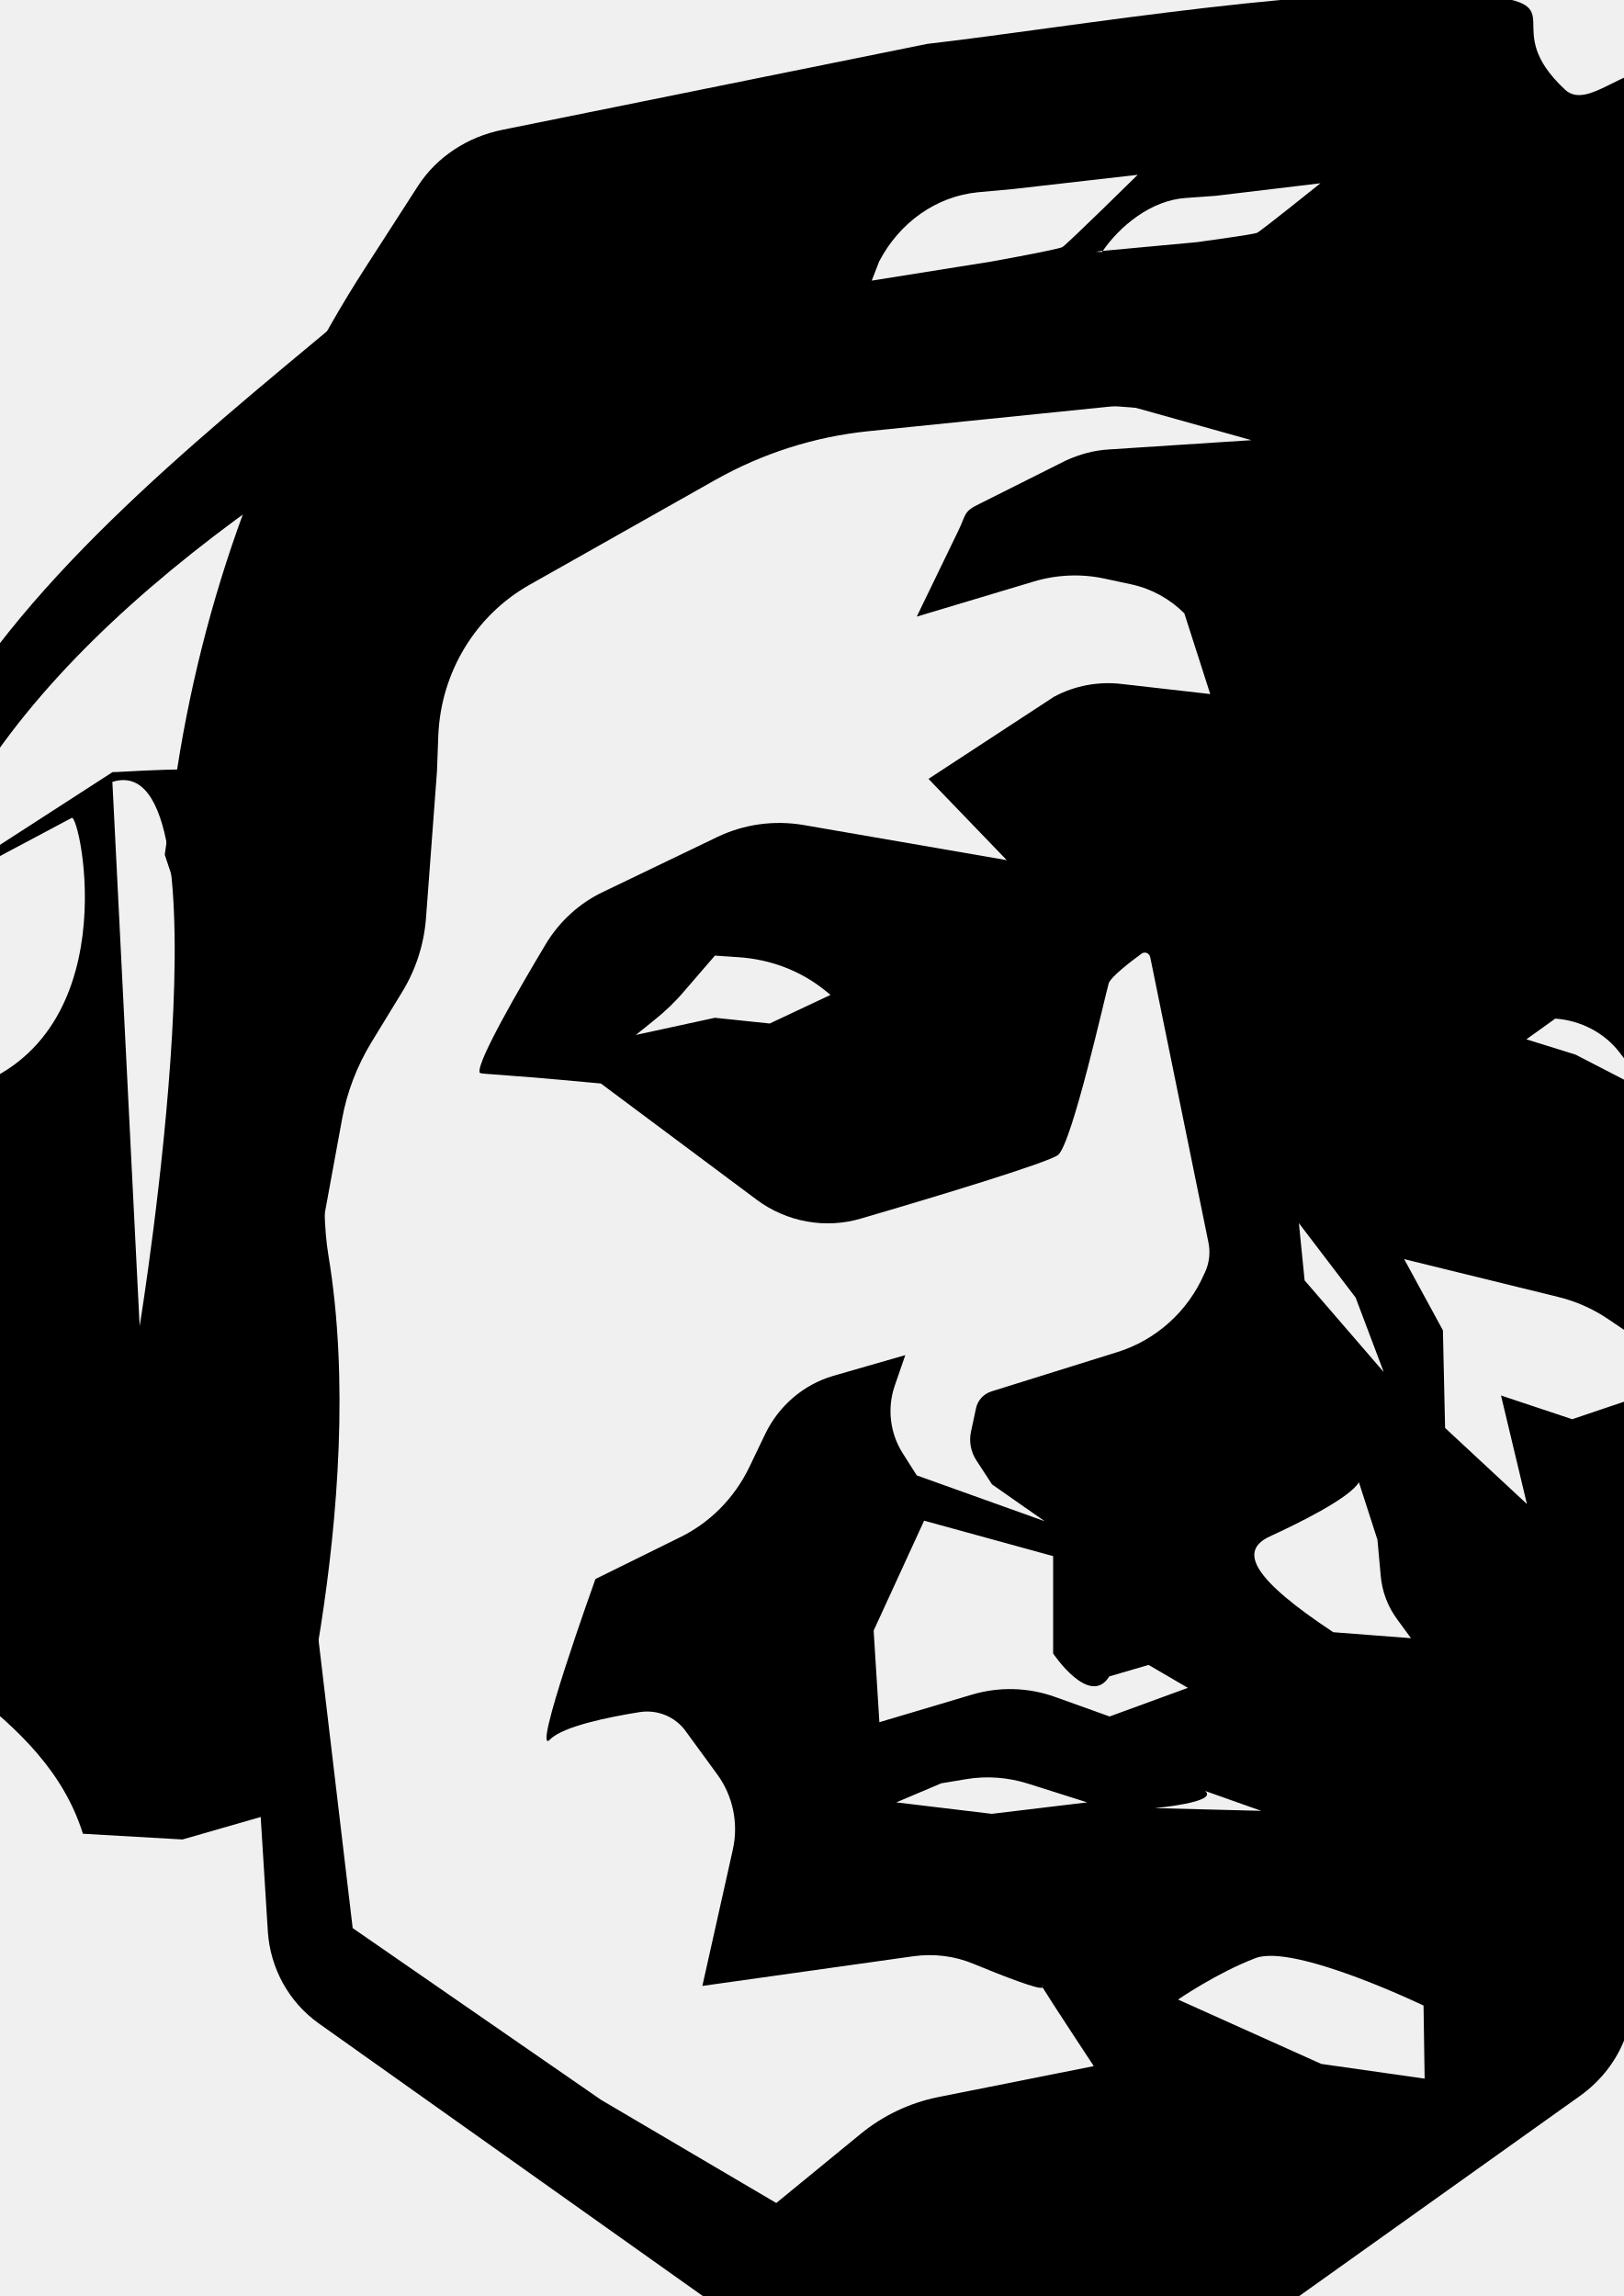
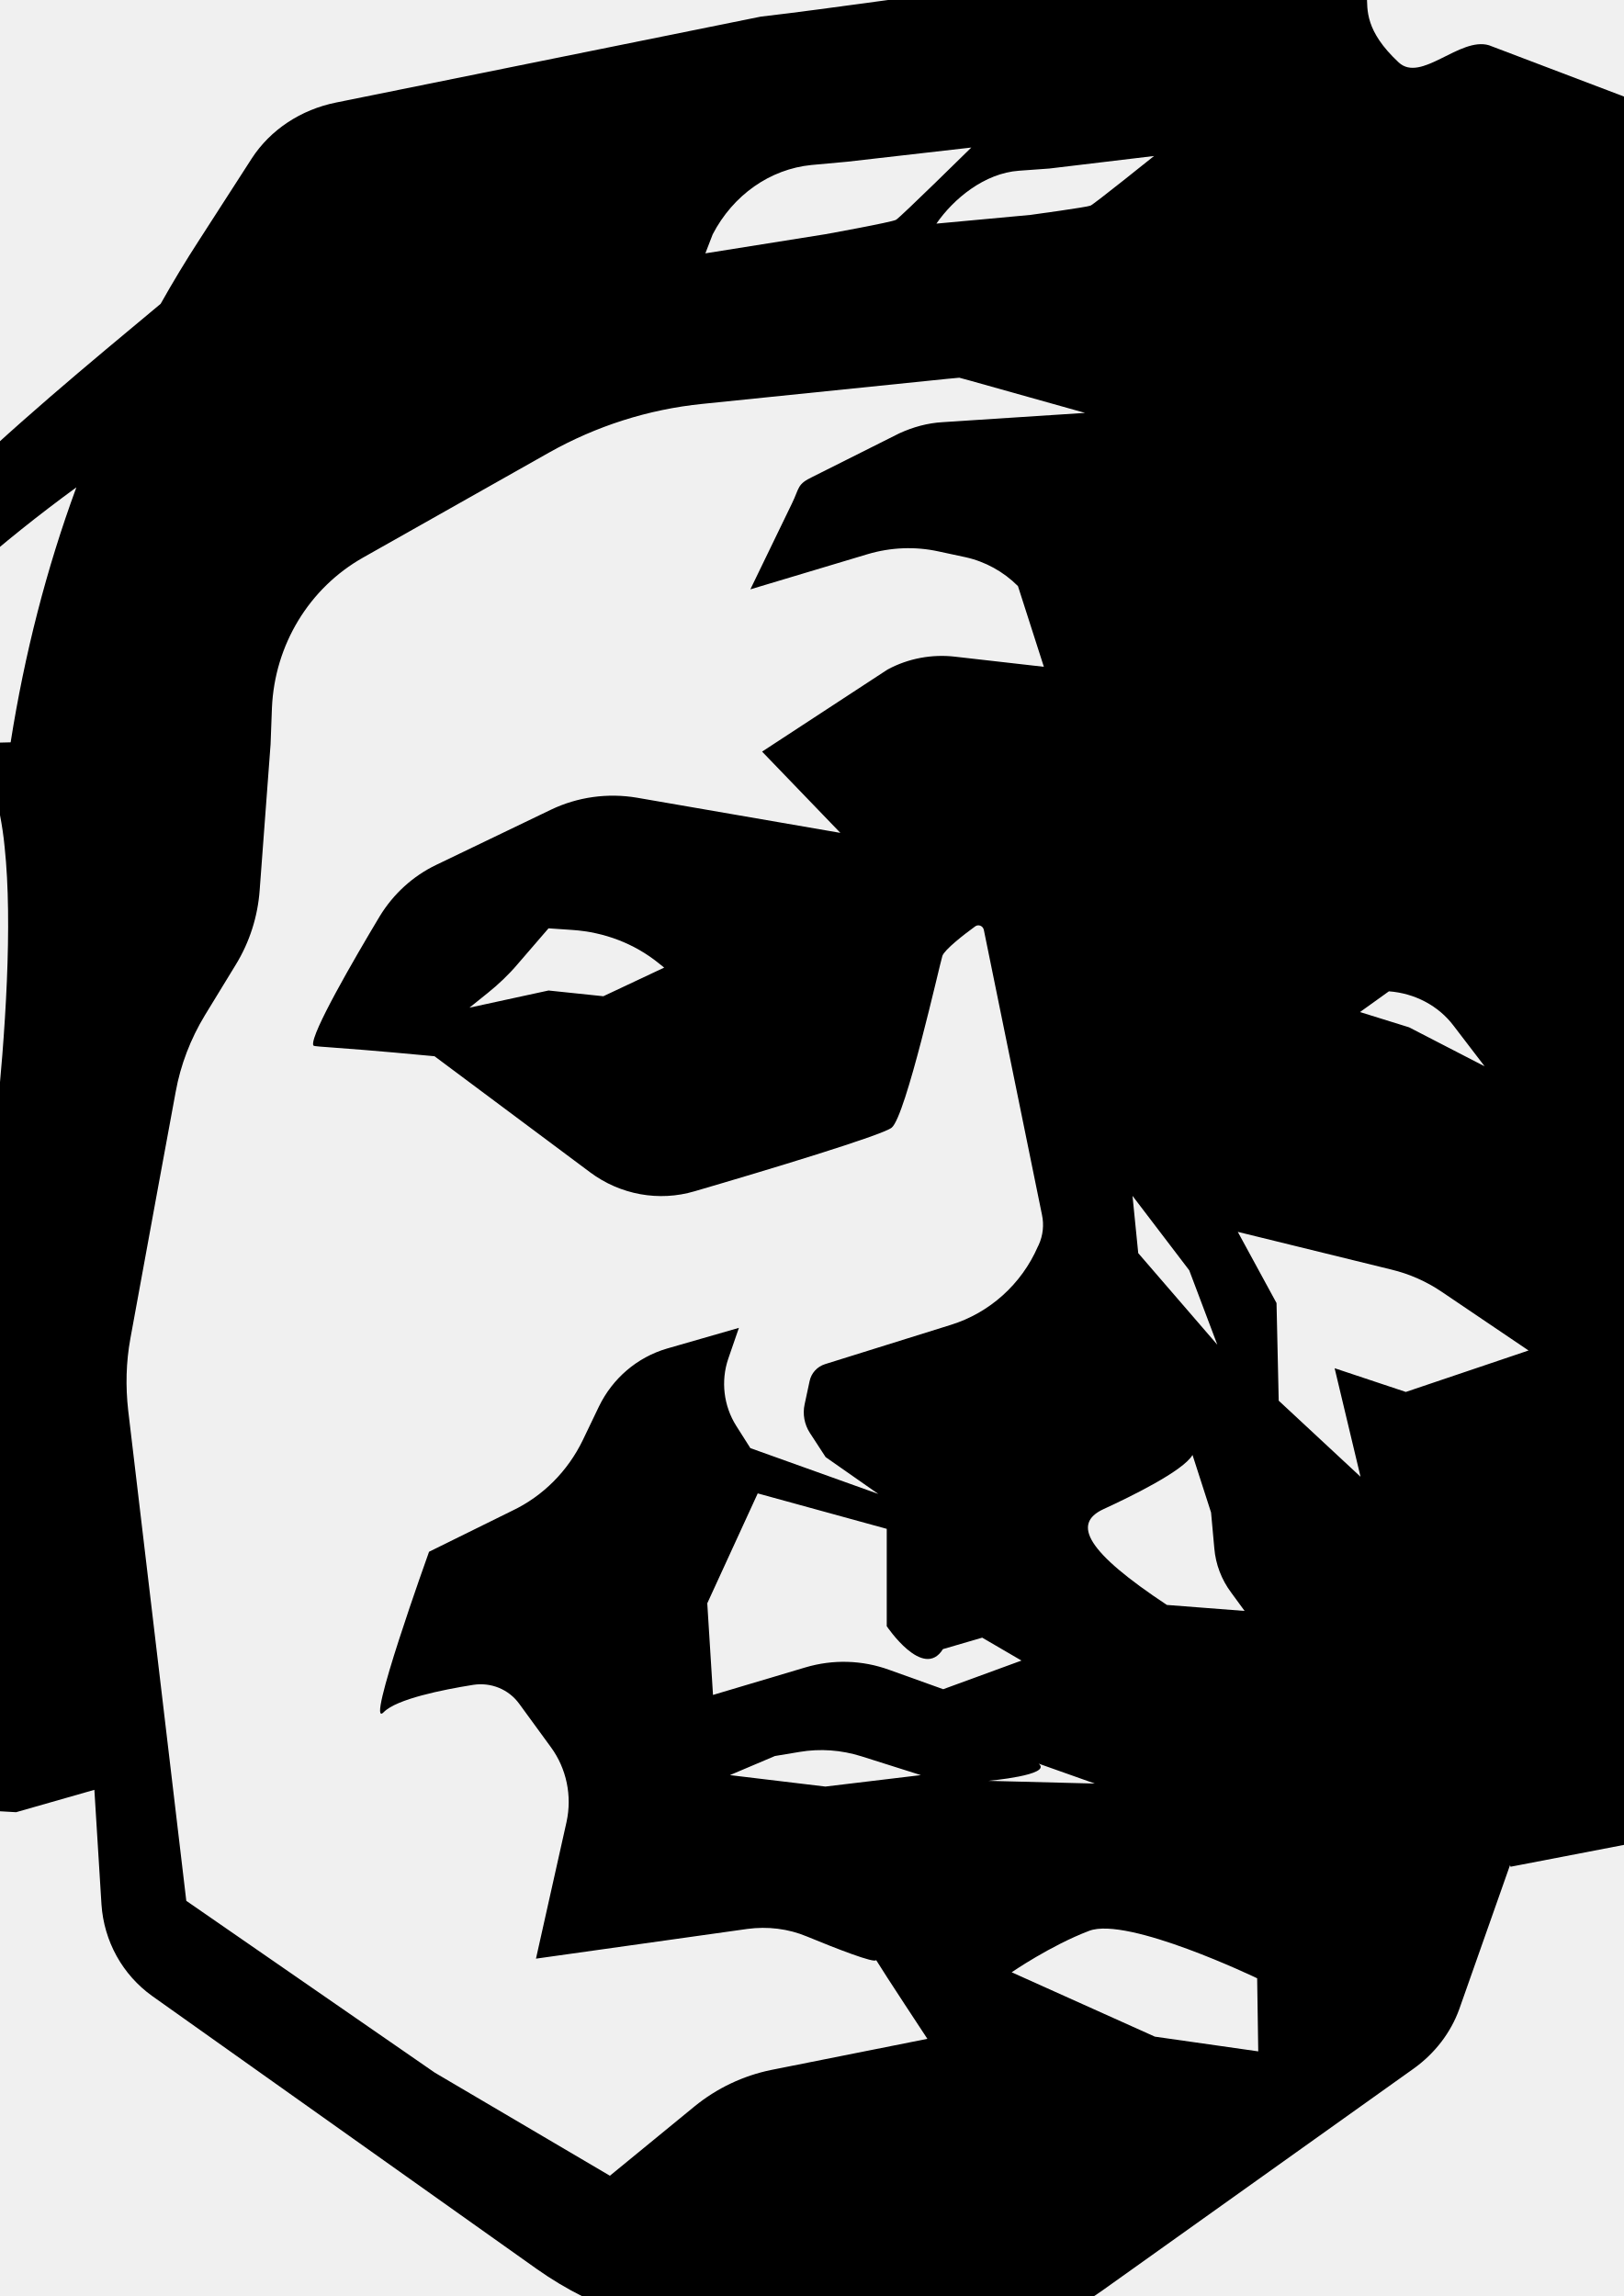
<svg xmlns="http://www.w3.org/2000/svg" version="1.1" id="Layer_1" x="0px" y="0px" viewBox="0 0 595.3 841.9" style="enable-background:new 0 0 595.3 841.9;" xml:space="preserve">
  <style type="text/css">
	.st0{fill:#3A3839;stroke:#000000;stroke-miterlimit:10;}
	.st1{fill:#FFFFFF;stroke:#000000;stroke-miterlimit:10;}
	.st2{fill:#40403F;stroke:#000000;stroke-miterlimit:10;}
	.st3{fill:#3A3839;}
	.st4{fill:#FFFFFF;}
</style>
  <path class="st0" d="M-264,377.7" />
  <path class="st0" d="M-254.7,892.8" />
  <path class="st1" d="M-233.9,440.1" />
  <path class="st1" d="M-1.5,872.1" />
  <path class="st0" d="M-36.6,834.9" />
-   <path d="M190,126.2c58-31,109.6-62.5,163.5-67.2c0,0-75.2-6-116.9,5.9c-57.5,16.5-70.1,17.8-112.8,53.3  C70.7,162.5,5.4,214.9-25.9,275.8c-13.9,27.1-44.6,99.4-44.6,99.4c-25.8,75.5-22.8,117.5-0.6,194.1l0.8,2.7l2.2,2.3  c32.7,34.9,84.4,53,98.5,98.1l36.5,2.1l36.5-10.5c0,0,32.2-112.4,17-203.7c-6.5-38.9,13.3-102.4-39-176.4  c-2.5-3.6-39.7-0.5-40.1-0.8L-28.2,328C-1.2,245.7,94.5,177.3,190,126.2z M-59.4,551.4c-9.4,75.8-42.3-127.4-1.2-185.2  C-60.6,366.2-47.5,455.9-59.4,551.4z M51.2,486.3l-10-199.6C85.4,272.9,52,481.4,51.2,486.3z M26.3,299.9  c3.1-1.5,21.3,82.9-41.5,100.2s-28.4-63-28.4-63L26.3,299.9z" />
  <path class="st2" d="M11.5,719.6" />
  <path class="st0" d="M710.7,400.4" />
  <path class="st0" d="M30.8,254.6" />
-   <path d="M664.8,387.8l21,27.9l1.7,0.1c-0.3-46.1-49.3-198.6-49.3-198.6c35.6,76.4,63.3,162.1,80.2,246.3l13.7,15.4  c5.1,95.3-73.7,207.2-73.7,207.2l-43.6,8.4c0,0-20.4-52.5-9.3-125C613,520.7,664.8,387.8,664.8,387.8z" />
-   <path d="M672.7,51.6l-65.8-25c-10.7-3.2-24.9,13.9-33.1,6.3c-24.8-23.1,3.7-31.1-30-34.6c-52.1-5.5-151.6,11.8-203.9,17.8  L184.2,47.6c-12.9,2.6-24.1,10-30.9,20.5l-19.2,29.8c-36.2,56-60.2,121.3-70.1,190.5l-3.6,25l39.3,118.1l33.1-89.2l2.1-77.2l1.3-1.6  c30.5-37.1,67.4-66.4,108.1-86l45.7-18.9c50.8-11.7,102.9-13.6,154.2-5.8l41.5,6.4c25.6,3.9,50.6,11.2,74.5,21.7  c24,10.5,46.9,24.2,68.4,40.8l45.5,213.4l6-145c1.5-36.6,7.1-72.8,16.7-107.7l10.8-70C711.7,86.3,697,60.9,672.7,51.6z M363.5,95.9  l-43.9,7l2.7-7c7.5-14.4,21-23.9,36.2-25.4l13.1-1.2l45.5-5.2c0,0-26,25.6-27.6,26.5S363.5,95.9,363.5,95.9z M460.8,85.4  c-1.4,0.6-22,3.4-22,3.4L404.3,92c6.3-9.1,17.6-18.5,30.3-19.4l11.1-0.8l38.4-4.6C484.1,67.2,462.2,84.8,460.8,85.4z" />
-   <path d="M678.5,360.5L678.5,360.5l1-5.6c3.8-25-2.5-50.6-17.6-70.8l-5.4-7.2l-3.2-10.1l0,0v-0.1v-0.1l-24.7-78l-79.5-31.1  c-41.9-16.4-86.4-24.9-131.2-25h-0.7c-83.3-0.2-165.1,22.9-236.8,66.9l-45.6,28l-2.1,69L109,353.5c-6.2,15-10.4,30.8-12.3,47  l-6.4,54.2c-3.5,29.5-4.3,59.2-2.4,88.8l10.3,164.8c0.9,13.5,7.7,25.8,18.6,33.6l141,100.1c21.6,15.3,47.2,23.5,73.5,23.5h85  c17.6,0,34.8-5.5,49.1-15.8l113.9-81.2c7.8-5.6,13.6-13.2,16.7-21.8l18.5-52.5L675,522.6c6.9-19.7,4.7-41,1.1-61.6l-7-50.4l2.6-13.6  L678.5,360.5z M570.2,373.5c9.5,0.7,18.2,5.3,23.7,12.6l11.4,14.9l-27.7-14.3l-18-5.6L570.2,373.5z M497,475.8l10.3,27.3l-29-33.6  l-2.1-21L497,475.8z M465.5,563.4c9.8-4.5,29.3-14,32.7-19.9l6.8,21.1l1.2,13.2c0.5,5.8,2.6,11.4,6.2,16.2l4.9,6.7l-28.5-2.2  C459.5,579.1,453.9,568.8,465.5,563.4z M343.8,769c-10.3,2.1-20,6.7-28.2,13.4l-31,25.4L220.4,770l-91.1-63L108,527.2  c-1-8.8-0.8-17.7,0.8-26.4l16.6-90.4c1.8-10,5.5-19.5,10.7-28.1l11.3-18.5c5.1-8.3,8.1-17.7,8.8-27.4l4-53.5l0.5-13.4  c1-23,13.6-43.9,33.5-55.1l68-38.4c17.4-9.8,36.5-15.9,56.3-17.9l94.2-9.6l46.1,12.9l-52.2,3.4c-5.5,0.3-10.9,1.8-15.9,4.1  L359,184.8c-5.9,2.8-4.8,4-7.7,9.9l-15.2,31.4l43-12.9c8.4-2.5,17.4-2.9,26-1l9.8,2.1c7.3,1.6,14,5.3,19.3,10.6l9.5,29.6l-32.5-3.7  c-8.5-1-17.2,0.6-24.8,4.7l-46,30.1l28.7,29.8l-74.6-12.9c-10.7-1.8-21.7-0.3-31.5,4.4l-42,20.2c-8.6,4.1-15.8,10.7-20.8,18.9  c-9.7,16.2-25.1,42.8-24.4,47.1c0.2,1,0,0,44.5,4.2l57.1,42.6c11,8.2,25.2,10.8,38.3,6.9c26.4-7.7,68.7-20.5,72.2-23.3  c5.2-4.2,17.6-59.9,18.6-63c0.8-2.3,8-7.9,12-10.8c1.2-0.9,2.9-0.2,3.2,1.3L443,455.4c0.8,3.7,0.4,7.6-1.2,11.1l-0.3,0.6  c-6,13.8-17.7,24.3-31.9,28.7l-46.1,14.4c-2.9,0.9-5.1,3.3-5.7,6.3l-1.8,8.4c-0.8,3.6-0.1,7.4,1.9,10.5l5.8,8.9l19.3,13.5L336.1,541  l-5.2-8.2c-4.6-7.3-5.7-16.4-2.9-24.6l3.9-11.3l-26.4,7.6c-10.9,3.2-19.9,10.9-24.9,21.2l-5.9,12.3c-5.5,11.4-14.6,20.6-26,26  l-30.4,15c0,0-23.8,66.2-16.6,58.8c4.7-4.8,21.5-8.2,32.8-10c6.5-1,13,1.6,16.9,7l11.6,15.9c5.7,7.8,7.8,17.8,5.7,27.4l-11.2,50.1  l77.5-10.9c7.4-1,15-0.1,21.9,2.8c10.4,4.3,25,10,25.3,8.6c2.9,4.8,18.8,28.9,18.8,28.9L343.8,769z M304.5,364.8l-22.3,10.5  l-20.1-2.1l-29,6.3l6.6-5.3c4-3.2,7.8-6.8,11.1-10.7l11.3-13.1l8.8,0.6c11.7,0.8,22.7,5,31.6,12.2L304.5,364.8z M363.6,665.1  l-35-4.2l16.5-7l9-1.5c7.6-1.3,15.4-0.7,22.7,1.6l21.8,6.9L363.6,665.1z M406.8,629.4l-19.8-7.1c-9.9-3.6-20.6-3.9-30.7-0.9  l-33.9,10.1l-2.1-33.6l18.5-40.3l47.3,13v35.7c0,0,13.4,20,20.6,8.4l14.4-4.2l14.4,8.4L406.8,629.4z M441.8,656.7l20.6,7.3l-39.1-1  C423.3,663,447,660.9,441.8,656.7z M484.4,756.8l-52.5-23.6c0,0,14.2-9.8,28.4-15.2c14.2-5.4,61.6,17.4,61.6,17.4l0.4,26.8  L484.4,756.8z M576.4,520.4l-26.1-8.7l9.5,39.8l-30-27.9l-0.8-35.8l-14.2-26.1l56.2,13.8c6.7,1.6,13,4.4,18.6,8.2l31.8,21.5  L576.4,520.4z" />
+   <path d="M671.1,468.9l-13.7-15.4c-9.8-48.6-23.1-97.6-39.5-145.1l1.2-28.3c1.5-36.6,7.1-72.8,16.7-107.7l10.8-70  c4.1-26.1-10.6-51.5-34.9-60.8l-65.8-25c-10.7-3.2-24.9,13.9-33.1,6.3c-24.8-23.1,3.7-31.1-30-34.6C430.7-17.2,331.2,0.1,278.9,6.1  L123.2,37.6c-12.9,2.6-24.1,10-30.9,20.5L73.1,87.9c-5,7.7-9.7,15.5-14.2,23.5C6.6,155-56.4,206.4-86.9,265.8  c-13.9,27.1-44.6,99.4-44.6,99.4c-25.8,75.5-22.8,117.5-0.6,194.1l0.8,2.7l2.2,2.3c32.7,34.9,84.4,53,98.5,98.1l36.5,2.1l28.7-8.2  l2.6,42c0.9,13.5,7.7,25.8,18.6,33.6l141,100.1c21.6,15.3,47.2,23.5,73.5,23.5h85c17.6,0,34.8-5.5,49.1-15.8l113.9-81.2  c7.8-5.6,13.6-13.2,16.7-21.8l18.5-52.5l0.1-0.3c0.1,0.4,0.2,0.6,0.2,0.6l43.6-8.4C597.4,676.1,676.2,564.2,671.1,468.9z   M-120.4,541.4c-9.4,75.8-42.3-127.4-1.2-185.2C-121.6,356.2-108.5,445.9-120.4,541.4z M-76.2,390.1c-62.8,17.3-28.4-63-28.4-63  l69.9-37.2C-31.6,288.4-13.4,372.8-76.2,390.1z M-9.8,476.3l-10-199.6c10.5-3.3,16.6,6,19.8,22.2c0.7,3.6,1.3,7.5,1.7,11.7  C7.7,366.9-9.2,472.8-9.8,476.3z M3.9,272.2c-11,0.2-23.4,1.1-23.6,0.9L-89.2,318C-72,265.6-27,218.9,28,178.7  C17,208.6,9,239.9,3.9,272.2z M509.2,363.5c9.5,0.7,18.2,5.3,23.7,12.6l11.4,14.9l-27.7-14.3l-18-5.6L509.2,363.5z M446.3,493.1  l-29-33.6l-2.1-21l20.8,27.3L446.3,493.1z M451.4,584l4.9,6.7l-28.5-2.2c-29.3-19.4-34.9-29.7-23.3-35.1c9.8-4.5,29.3-14,32.7-19.9  l6.8,21.1l1.2,13.2C445.7,573.6,447.8,579.2,451.4,584z M384.7,61.8l38.4-4.6c0,0-21.9,17.6-23.3,18.2c-1.4,0.6-22,3.4-22,3.4  L343.3,82c6.3-9.1,17.6-18.5,30.3-19.4L384.7,61.8z M261.3,85.9c7.5-14.4,21-23.9,36.2-25.4l13.1-1.2l45.5-5.2  c0,0-26,25.6-27.6,26.5c-1.6,0.9-26,5.3-26,5.3l-43.9,7L261.3,85.9z M282.8,759c-10.3,2.1-20,6.7-28.2,13.4l-31,25.4L159.4,760  l-91.1-63L55.8,591.4L47,517.2c-1-8.8-0.8-17.7,0.8-26.4L58,435.1l6.4-34.7c1.8-10,5.5-19.5,10.7-28.1l11.3-18.5  c5.1-8.3,8.1-17.7,8.8-27.4l4-53.5l0.5-13.4c1-23,13.6-43.9,33.5-55.1l68-38.4c17.4-9.8,36.5-15.9,56.3-17.9l89.9-9.2l4.3-0.4l3.7,1  l42.4,11.9l-52.2,3.4c-5.5,0.3-10.9,1.8-15.9,4.1L298,174.8c-5.9,2.8-4.8,4-7.7,9.9l-15.2,31.4l43-12.9c8.4-2.5,17.4-2.9,26-1  l9.8,2.1c7.3,1.6,14,5.3,19.3,10.6l9.5,29.6l-32.5-3.7c-8.5-1-17.2,0.6-24.8,4.7l-46,30.1l28.7,29.8l-74.6-12.9  c-10.7-1.8-21.7-0.3-31.5,4.4l-42,20.2c-8.6,4.1-15.8,10.7-20.8,18.9c-9.7,16.2-25.1,42.8-24.4,47.1c0.2,1,0,0,44.5,4.2l57.1,42.6  c11,8.2,25.2,10.8,38.3,6.9c26.4-7.7,68.7-20.5,72.2-23.3c5.2-4.2,17.6-59.9,18.6-63c0.8-2.3,8-7.9,12-10.8c1.2-0.9,2.9-0.2,3.2,1.3  L382,445.4c0.8,3.7,0.4,7.6-1.2,11.1l-0.3,0.6c-6,13.8-17.7,24.3-31.9,28.7l-46.1,14.4c-2.9,0.9-5.1,3.3-5.7,6.3l-1.8,8.4  c-0.8,3.6-0.1,7.4,1.9,10.5l5.8,8.9l19.3,13.5L275.1,531l-5.2-8.2c-4.6-7.3-5.7-16.4-2.9-24.6l3.9-11.3l-26.4,7.6  c-10.9,3.2-19.9,10.9-24.9,21.2l-5.9,12.3c-5.5,11.4-14.6,20.6-26,26l-30.4,15c0,0-23.8,66.2-16.6,58.8c4.7-4.8,21.5-8.2,32.8-10  c6.5-1,13,1.6,16.9,7l11.6,15.9c5.7,7.8,7.8,17.8,5.7,27.4l-11.2,50.1l77.5-10.9c7.4-1,15-0.1,21.9,2.8c10.4,4.3,25,10,25.3,8.6  c2.9,4.8,18.8,28.9,18.8,28.9L282.8,759z M243.5,354.8l-22.3,10.5l-20.1-2.1l-29,6.3l6.6-5.3c4-3.2,7.8-6.8,11.1-10.7l11.3-13.1  l8.8,0.6c11.7,0.8,22.7,5,31.6,12.2L243.5,354.8z M267.6,650.9l16.5-7l9-1.5c7.6-1.3,15.4-0.7,22.7,1.6l21.8,6.9l-35,4.2  L267.6,650.9z M345.8,619.4l-19.8-7.1c-9.9-3.6-20.6-3.9-30.7-0.9l-33.9,10.1l-2.1-33.6l18.5-40.3l47.3,13v35.7  c0,0,13.4,20,20.6,8.4l14.4-4.2l14.4,8.4L345.8,619.4z M380.8,646.7l20.6,7.3l-39.1-1C362.3,653,386,650.9,380.8,646.7z   M423.4,746.8l-52.5-23.6c0,0,14.2-9.8,28.4-15.2c14.2-5.4,61.6,17.4,61.6,17.4l0.4,26.8L423.4,746.8z M515.4,510.4l-26.1-8.7  l9.5,39.8l-30-27.9l-0.8-35.8l-14.2-26.1l56.2,13.8c6.7,1.6,13,4.4,18.6,8.2l31.8,21.5L515.4,510.4z M624.8,405.7L614.5,392l-3.8-5  l5.1-27.4l0.6-14.1c0.4,1.6,0.8,3.3,1.1,4.9c5.3,22.9,8.9,43,9,55.5L624.8,405.7z" />
  <path class="st3" d="M-26.3,795.2" />
  <path class="st3" d="M-30.6,481.9" />
  <path class="st3" d="M59.3,688.9" />
  <path class="st3" d="M709.6,617.8" />
-   <path class="st4" d="M404.3,92c-0.1,0.1-0.2,0.2-0.3,0.4l-2.3-0.1L404.3,92z" />
  <path class="st4" d="M382.4,728.5c-0.5-0.9-0.6-1.1-0.2-0.5C382.3,728.3,382.4,728.4,382.4,728.5z" />
</svg>
